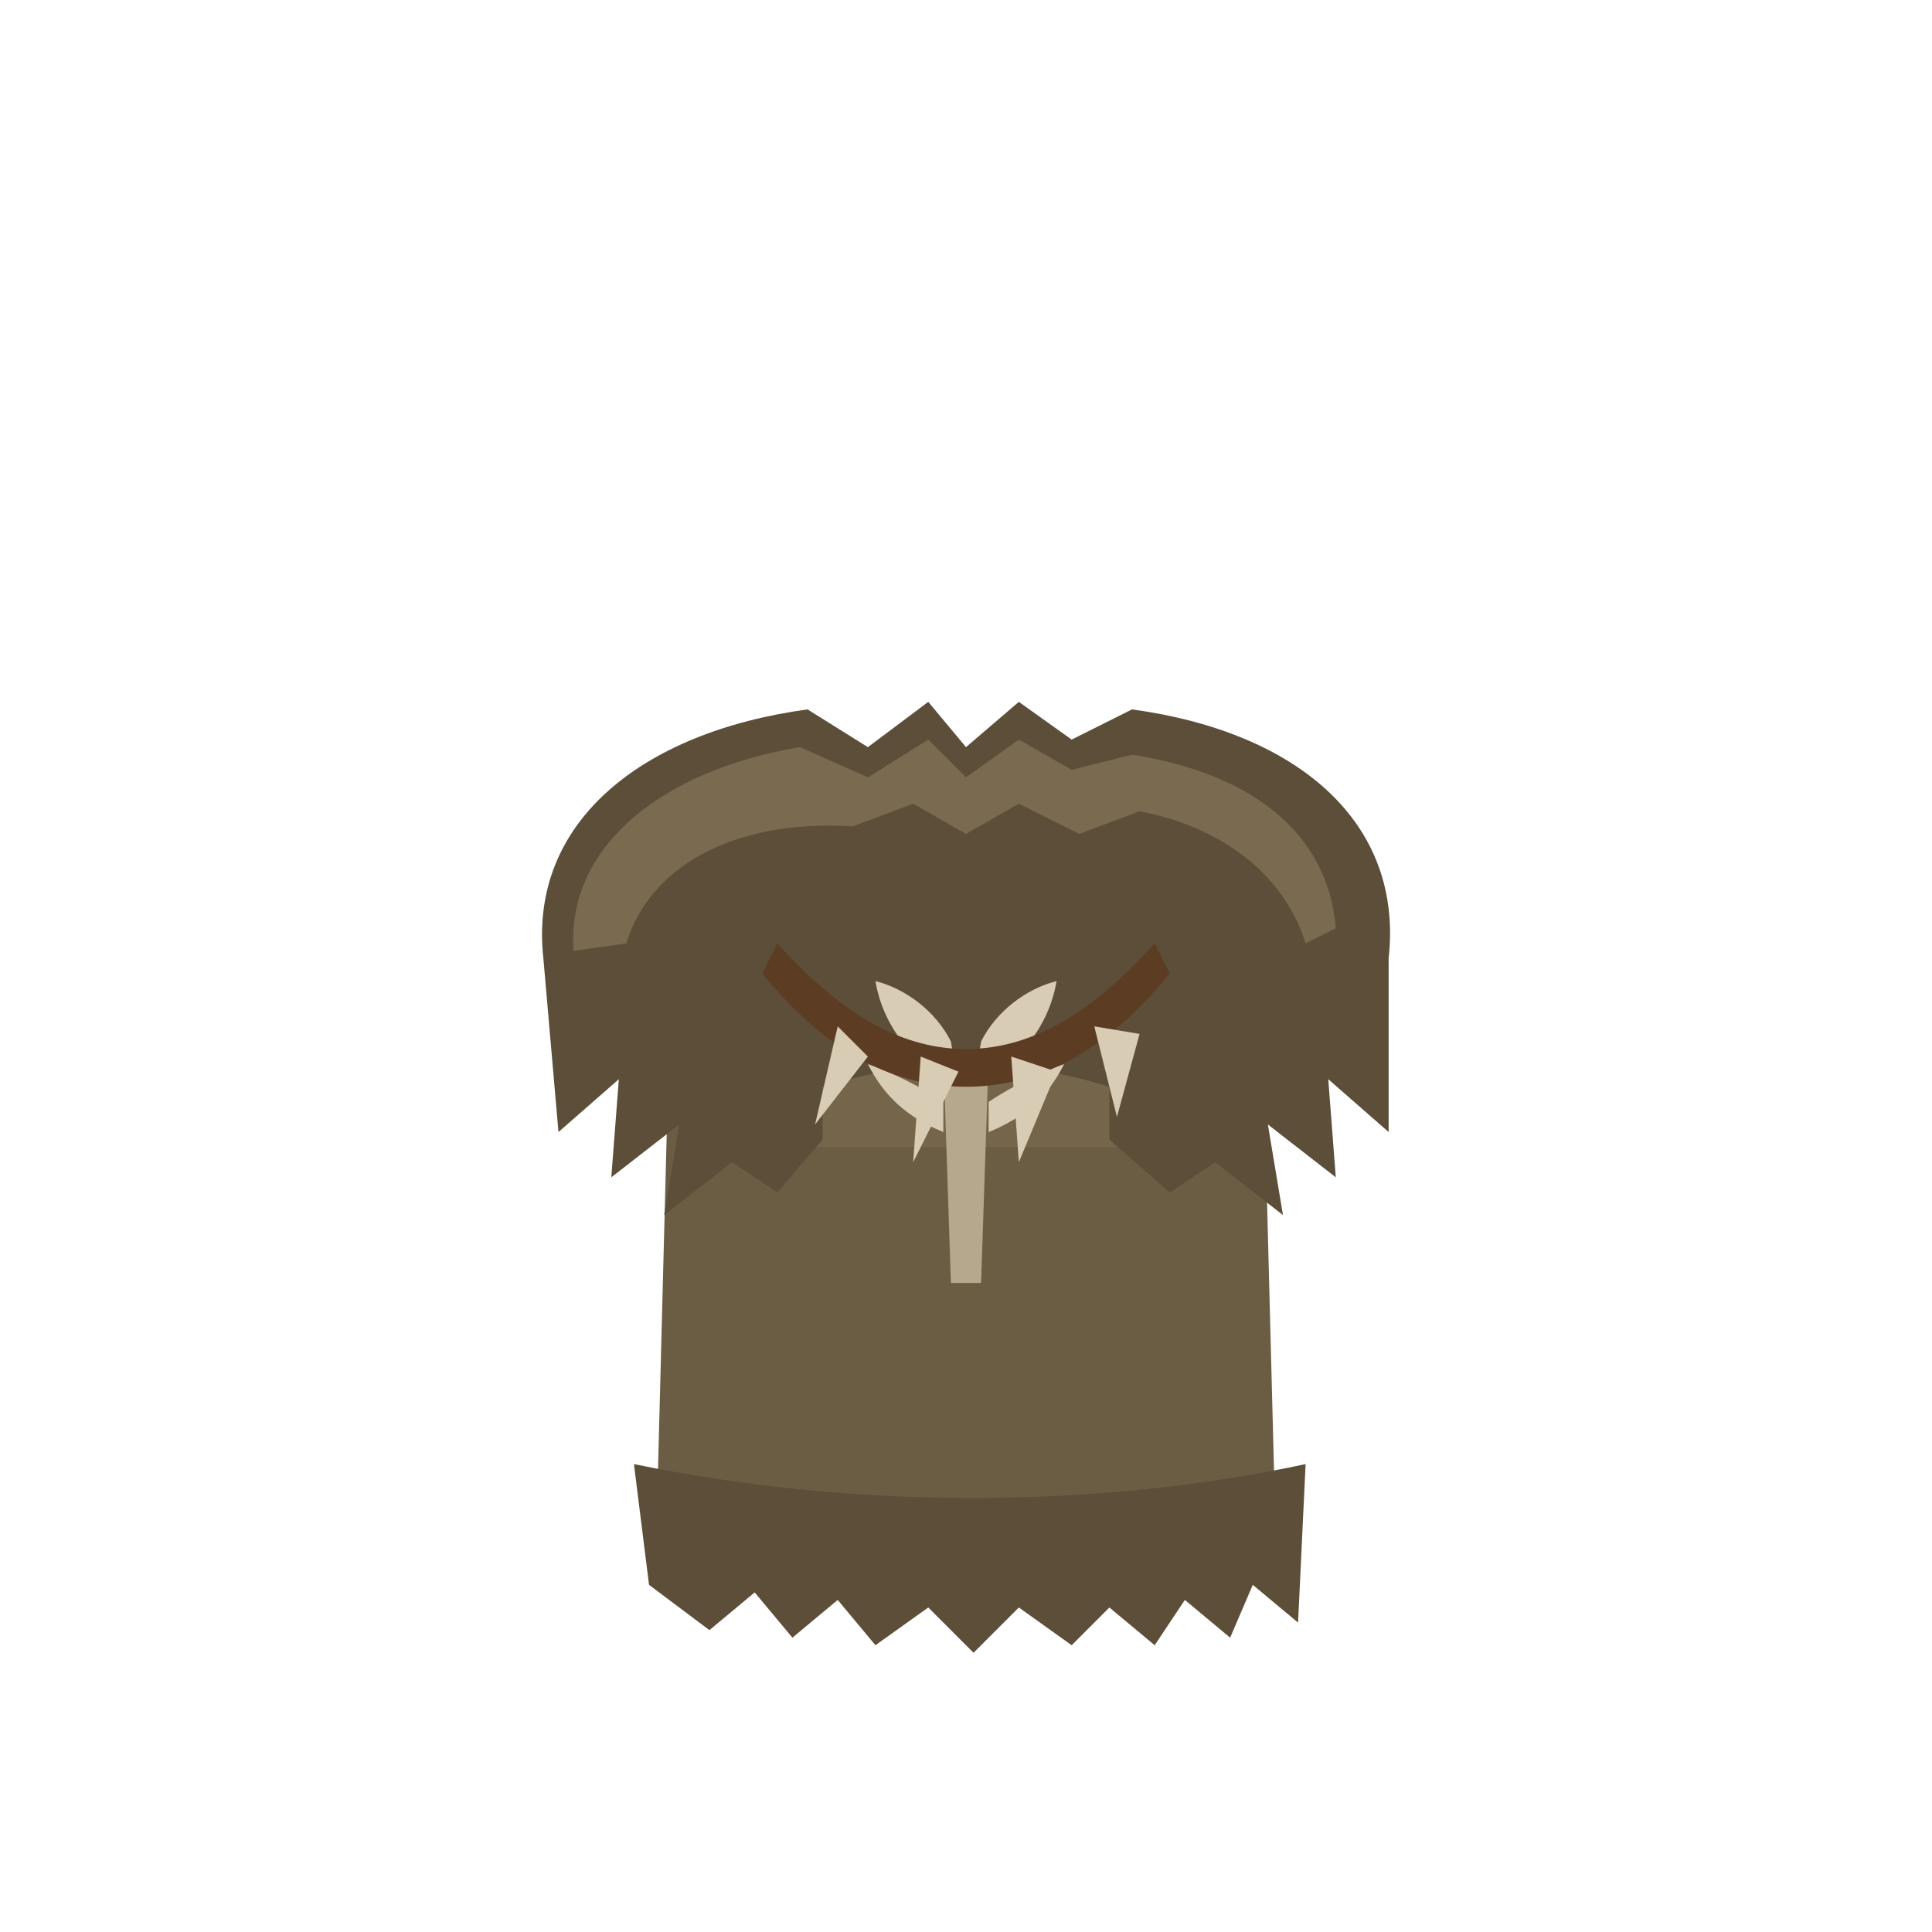
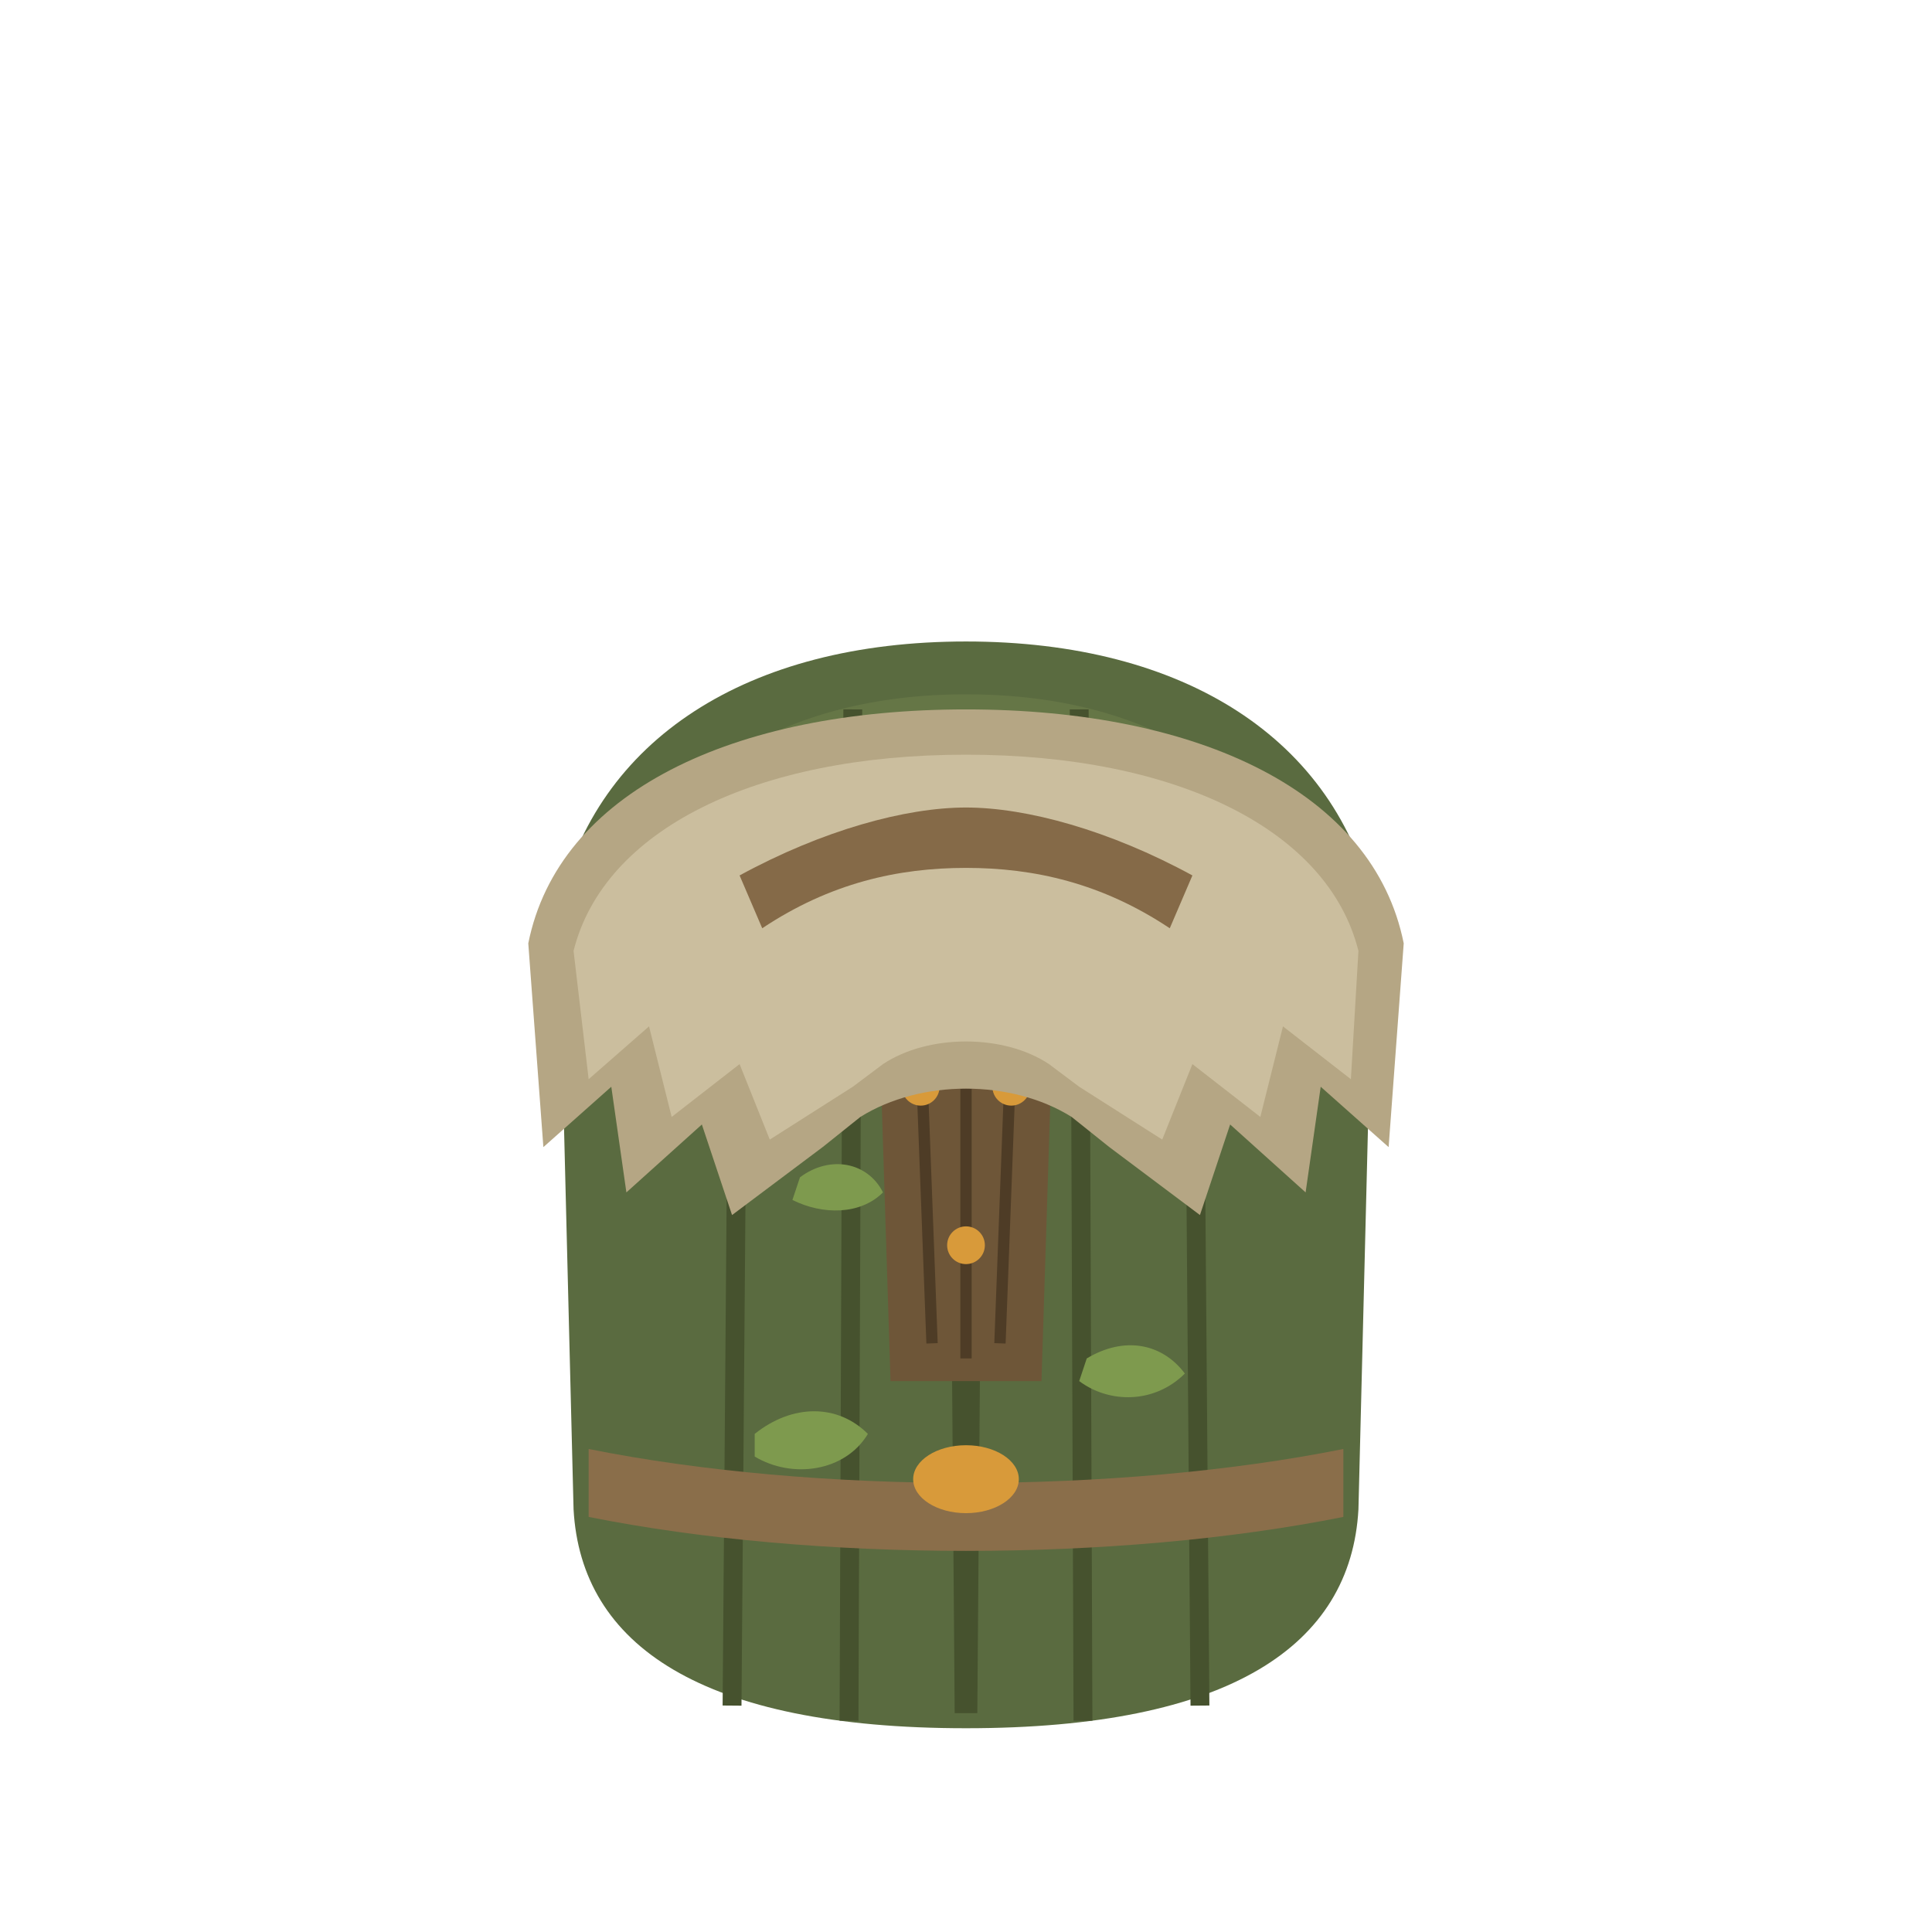
<svg xmlns="http://www.w3.org/2000/svg" viewBox="0 0 512 512" width="512" height="512">
-   <path d="M178 250 C186 228 212 216 256 214 C300 216 326 228 334 250 L338 404 C320 418 292 426 256 426 C220 426 192 418 174 404 Z" fill="#6B5C44" />
-   <path d="M186 256 C194 238 220 228 256 226 C292 228 318 238 326 256 L328 304 L184 304 Z" fill="#7A6A50" opacity="0.6" />
-   <path d="M144 254 C140 218 170 194 214 188 L230 198 L246 186 L256 198 L270 186 L284 196 L300 188 C344 194 372 218 368 254 L368 300 L352 286 L354 312 L336 298 L340 322 L322 308 L310 316 L294 302 L294 288 C268 280 244 280 218 288 L218 302 L206 316 L194 308 L176 322 L180 298 L162 312 L164 286 L148 300 Z" fill="#5C4E38" fill-rule="evenodd" />
-   <path d="M152 252 C150 224 176 204 212 198 L230 206 L246 196 L256 206 L270 196 L284 204 L300 200 C332 205 352 221 354 246 L346 250 C340 231 323 219 302 215 L286 221 L270 213 L256 221 L242 213 L226 219 C194 217 172 230 166 250 Z" fill="#7A6A50" />
-   <path d="M250 280 L262 280 L260 340 L252 340 Z" fill="#B5A88C" />
-   <path d="M254 288 C242 282 234 272 232 260 C240 262 248 268 252 276 Z" fill="#D8CCB4" />
-   <path d="M258 288 C270 282 278 272 280 260 C272 262 264 268 260 276 Z" fill="#D8CCB4" />
-   <path d="M250 300 C240 296 234 290 230 282 C236 284 244 288 250 292 Z" fill="#D8CCB4" />
-   <path d="M262 300 C272 296 278 290 282 282 C276 284 268 288 262 292 Z" fill="#D8CCB4" />
-   <path d="M206 250 C224 270 240 278 256 278 C272 278 288 270 306 250 L310 258 C292 280 274 288 256 288 C238 288 220 280 202 258 Z" fill="#5C3D24" />
-   <path d="M222 272 L216 298 L230 280 Z" fill="#D8CCB4" />
-   <path d="M244 280 L242 308 L254 284 Z" fill="#D8CCB4" />
-   <path d="M268 280 L270 308 L280 284 Z" fill="#D8CCB4" />
-   <path d="M290 272 L296 296 L302 274 Z" fill="#D8CCB4" />
-   <path d="M168 388 C226 400 290 400 346 388 L344 430 L332 420 L326 434 L314 424 L306 436 L294 426 L284 436 L270 426 L258 438 L246 426 L232 436 L222 424 L210 434 L200 422 L188 432 L172 420 Z" fill="#5C4E38" />
+   <path d="M148 240 C158 196 198 170 256 170 C314 170 354 196 364 240 L360 400 C358 436 326 458 256 458 C186 458 154 436 152 400 Z" fill="#5A6B40" />
+   <path d="M162 244 C172 206 208 184 256 184 C292 184 320 196 338 218 C310 198 212 200 184 234 C175 242 166 244 162 244 Z" fill="#74824E" opacity="0.45" />
+   <path d="M196 200 L194 452 M226 188 L225 456 M286 188 L287 456 M316 200 L318 452" stroke="#46522E" stroke-width="5" fill="none" />
+   <path d="M251 196 L261 196 L259 454 L253 454 Z" fill="#46522E" />
+   <path d="M232 240 L280 240 L276 366 L236 366 Z" fill="#6E5638" />
+   <path d="M243 250 L247 356 M256 248 L256 360 M269 250 L265 356" stroke="#4E3C26" stroke-width="3" fill="none" />
+   <path d="M200 380 C210 372 222 372 230 380 C224 390 210 392 200 386 Z" fill="#7E9A4E" />
+   <path d="M288 360 C298 354 308 356 314 364 C306 372 294 372 286 366 Z" fill="#7E9A4E" />
+   <path d="M212 312 C220 306 230 308 234 316 C228 322 218 322 210 318 Z" fill="#7E9A4E" />
+   <circle cx="244" cy="288" r="5" fill="#D89A3A" />
+   <circle cx="268" cy="288" r="5" fill="#D89A3A" />
+   <circle cx="256" cy="330" r="5" fill="#D89A3A" />
+   <path d="M140 250 C148 210 194 188 256 188 C318 188 364 210 372 250 L368 304 L350 288 L346 316 L326 298 L318 322 L294 304 L284 296 C268 286 244 286 228 296 L218 304 L194 322 L186 298 L166 316 L162 288 L144 304 Z" fill="#B5A684" />
+   <path d="M152 252 C160 220 200 200 256 200 C312 200 352 220 360 252 L358 286 L340 272 L334 296 L316 282 L308 302 L286 288 L278 282 C266 274 246 274 234 282 L226 288 L204 302 L196 282 L178 296 L172 272 L156 286 Z" fill="#CBBE9E" />
+   <path d="M196 232 C218 220 240 214 256 214 C272 214 294 220 316 232 L310 246 C292 234 274 230 256 230 C238 230 220 234 202 246 Z" fill="#856A48" />
+   <path d="M156 384 C216 396 296 396 356 384 L356 402 C296 414 216 414 156 402 Z" fill="#8A6E4A" />
+   <ellipse cx="256" cy="392" rx="14" ry="9" fill="#D89A3A" />
</svg>
